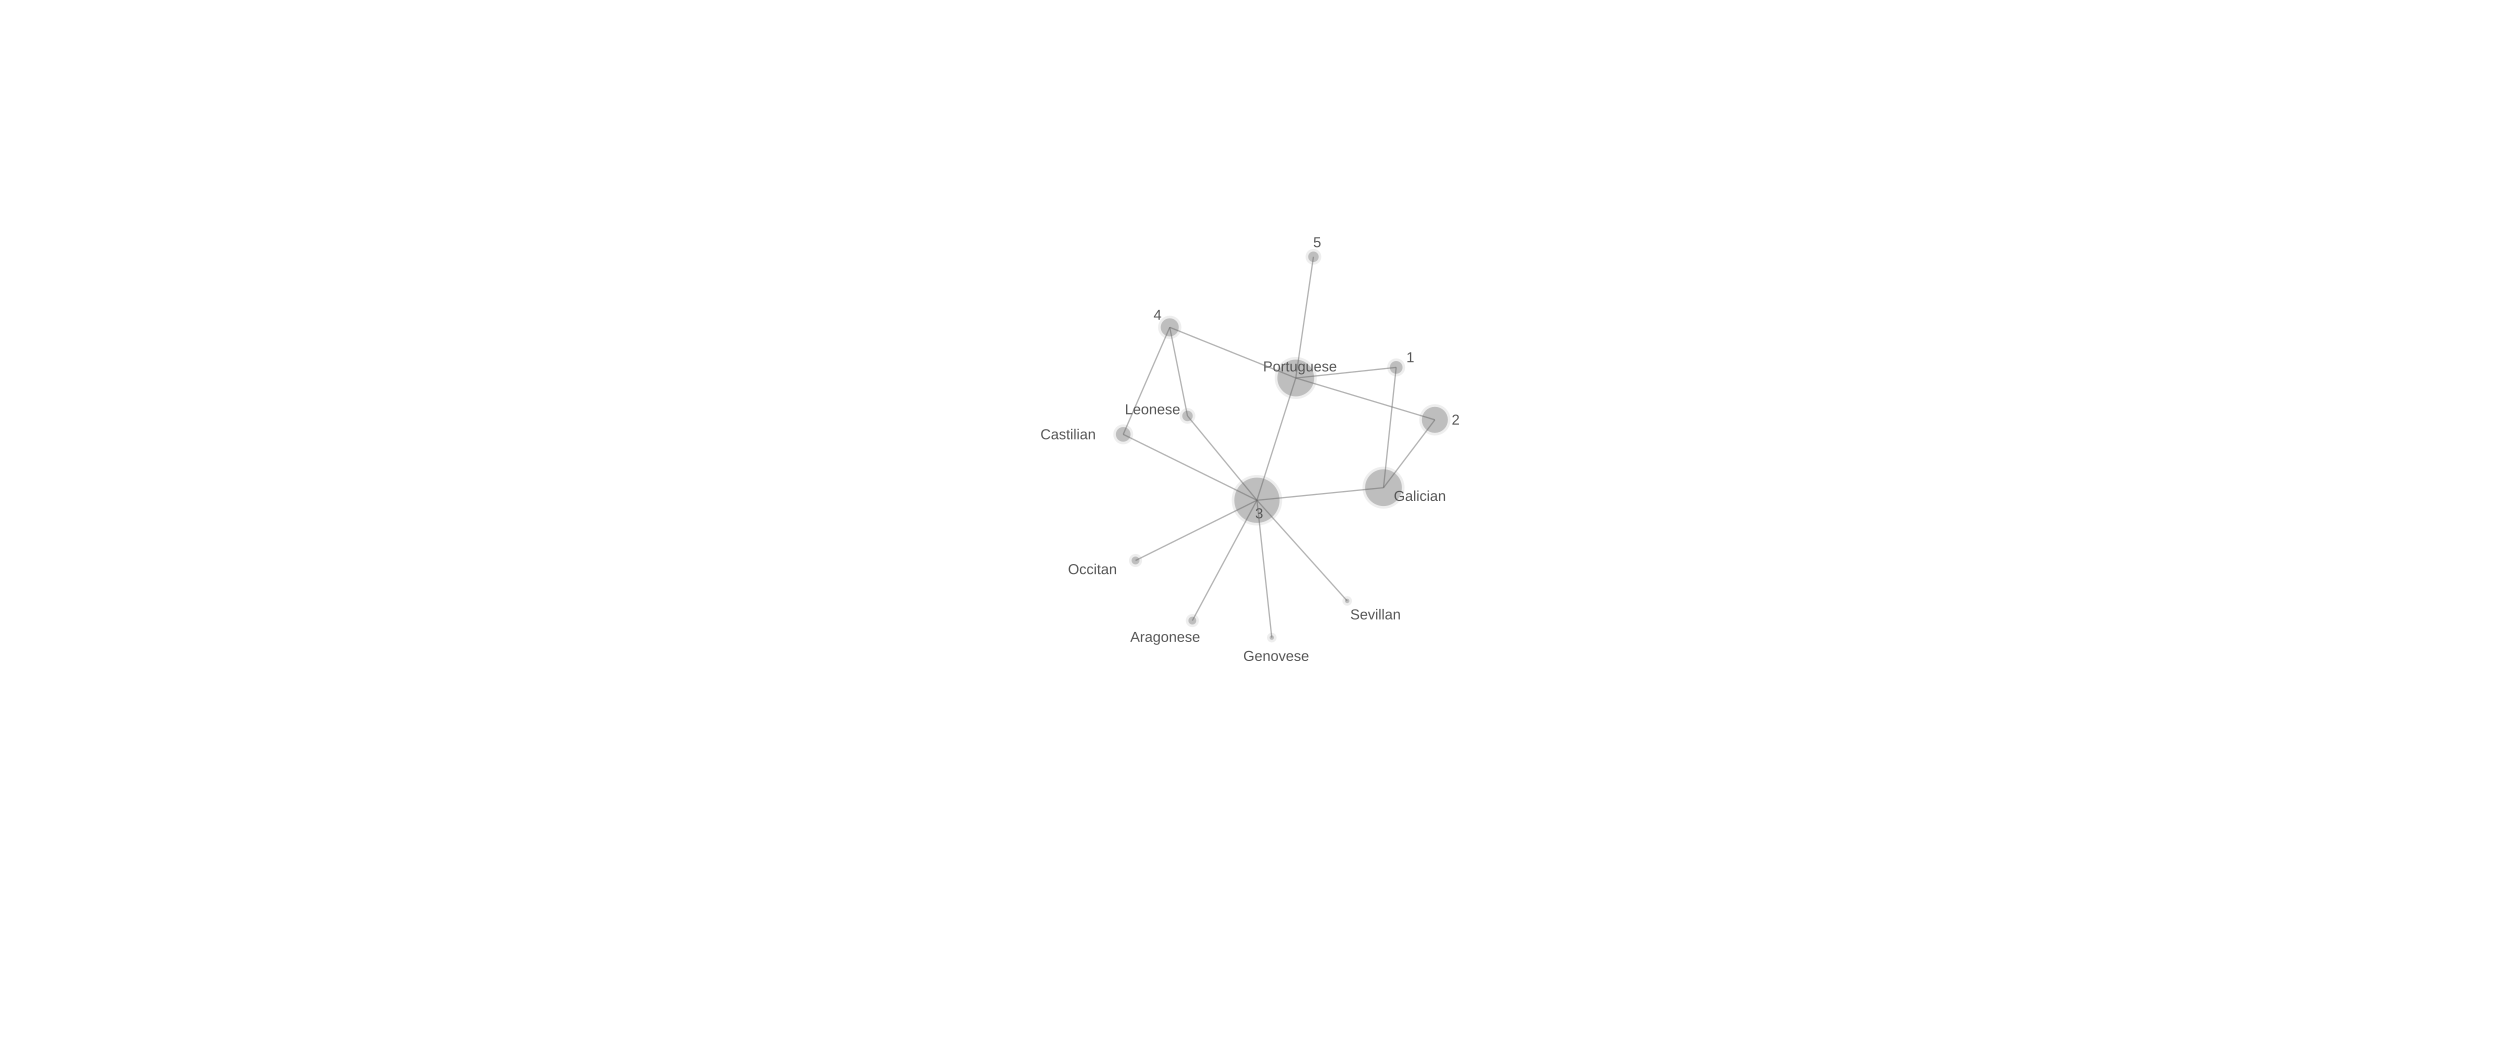
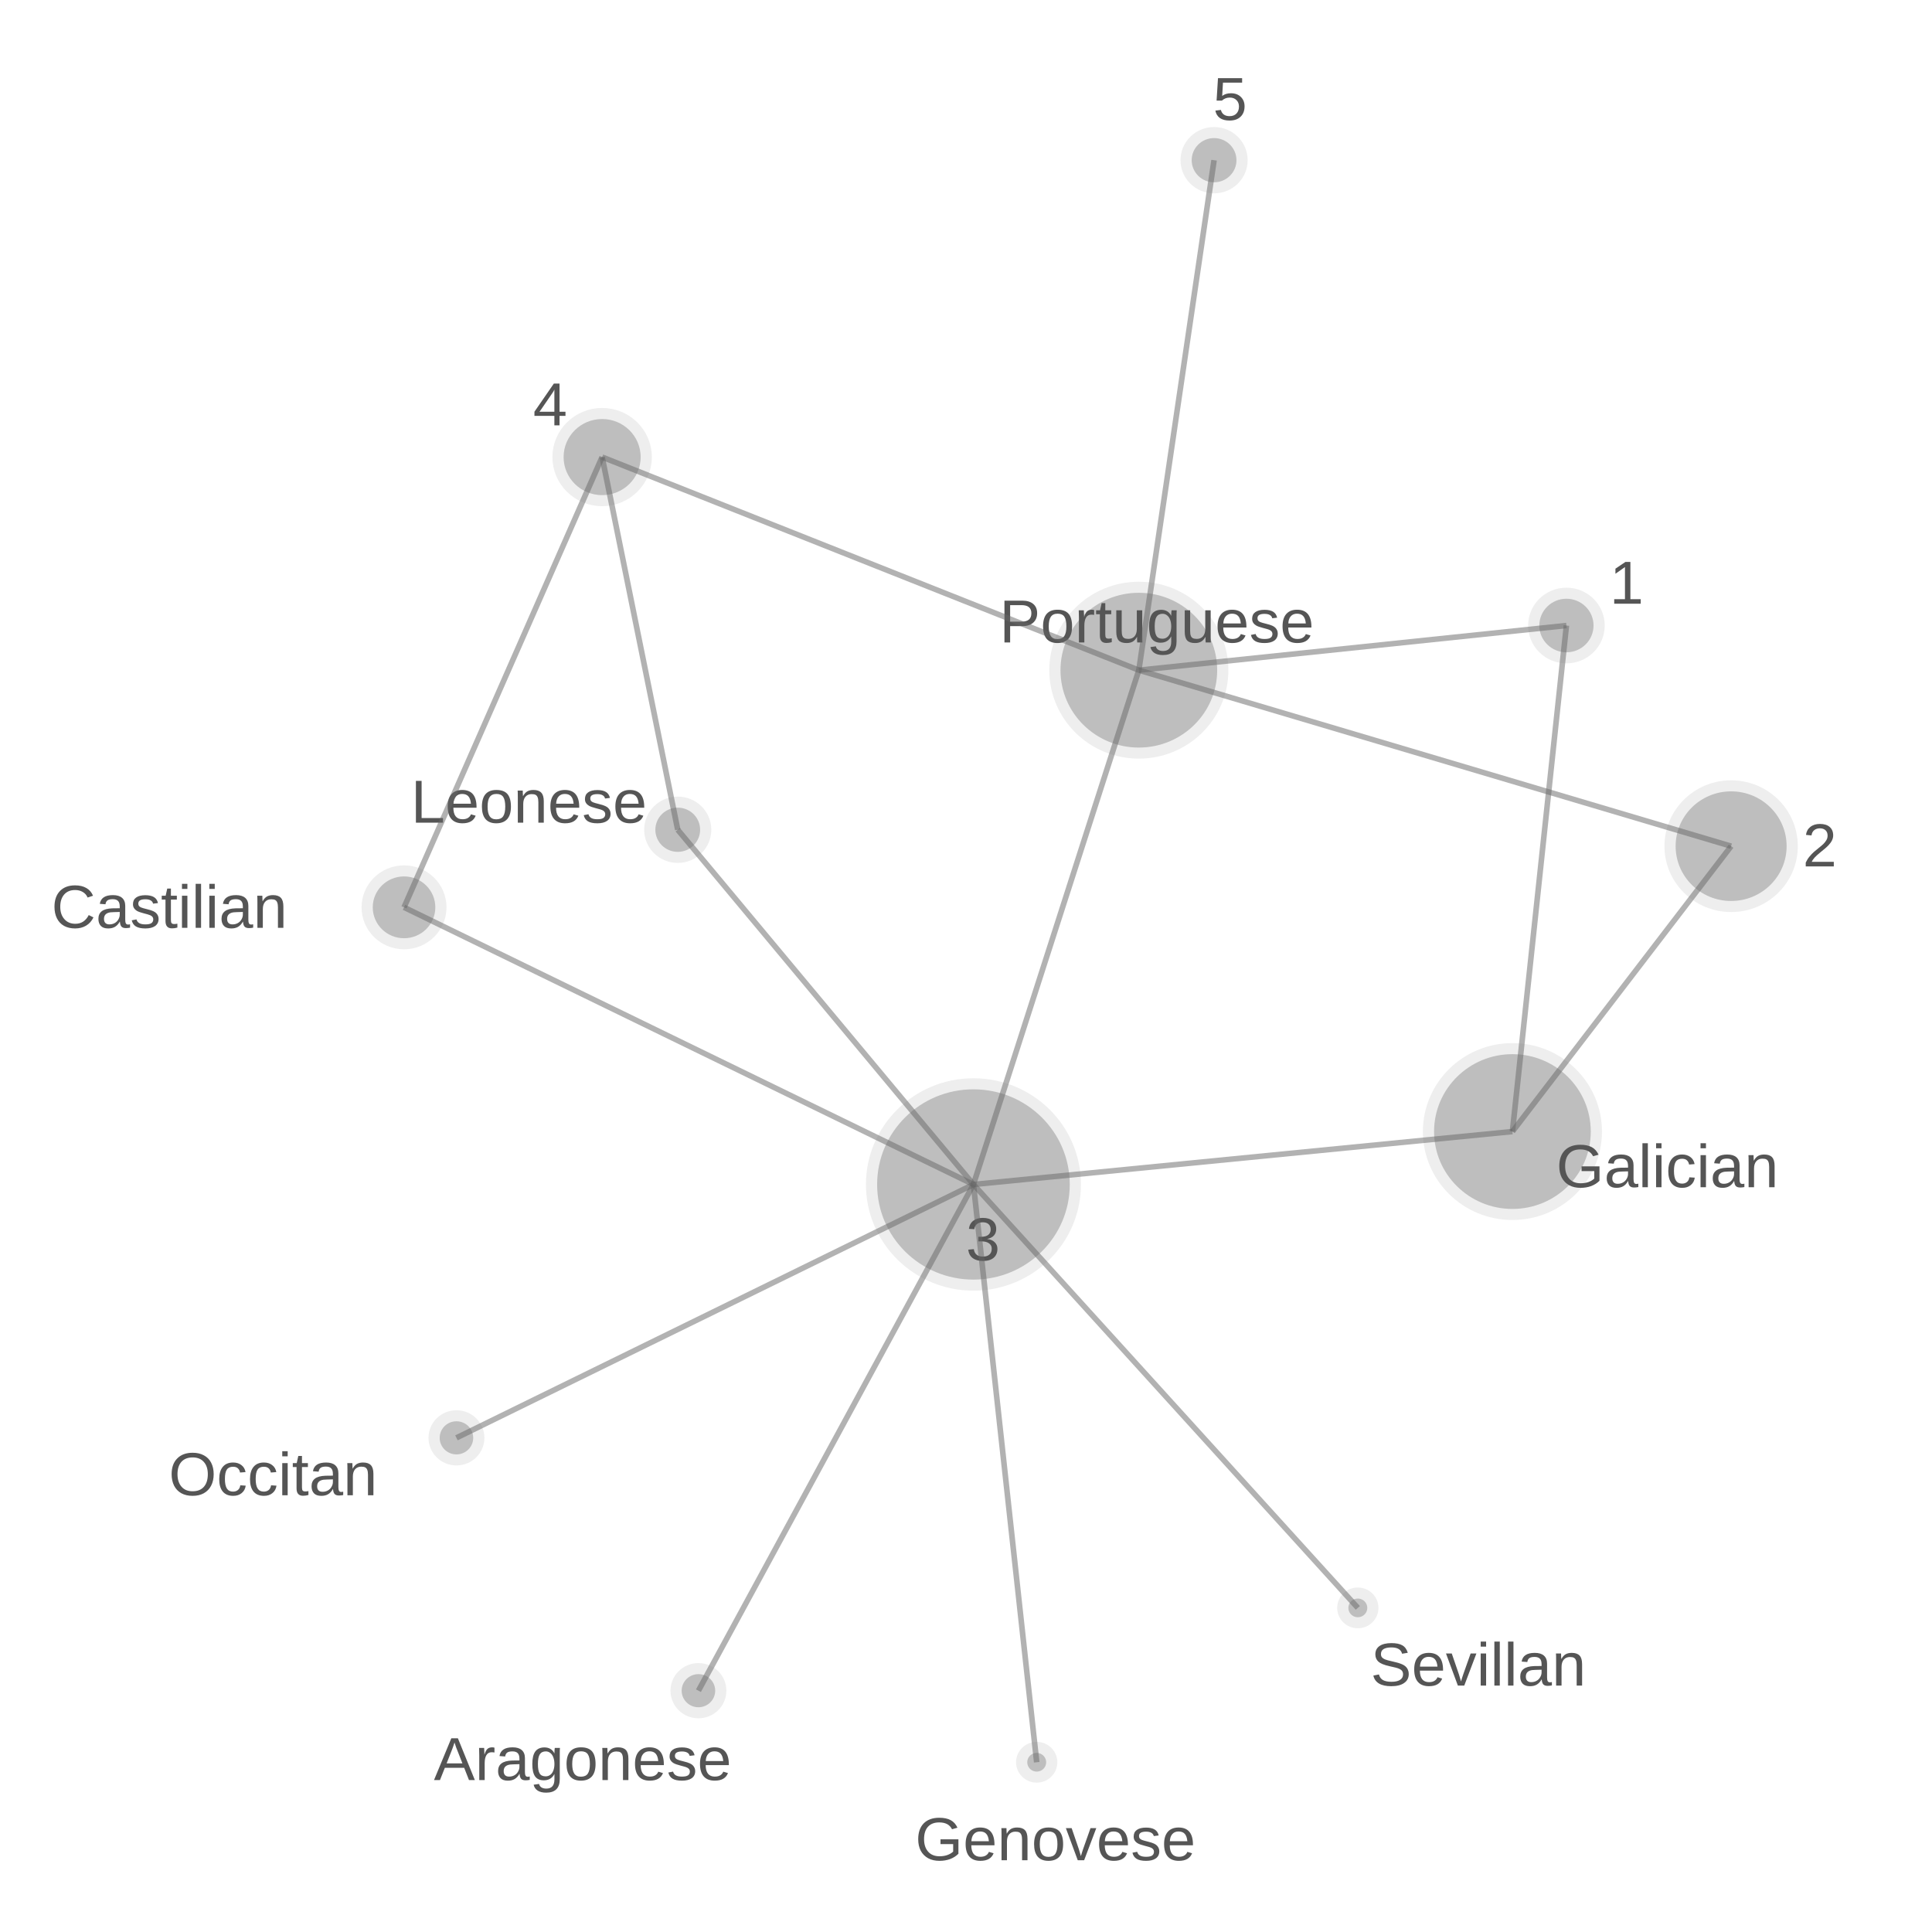
- <svg xmlns="http://www.w3.org/2000/svg" pointer-events="all" width="1903" height="800" version="1.1" style="">
-   <rect class="overlay" width="1903" height="800" fill="none" />
-   <g class="main">
-     <g class="layer nodes">
-       <circle class="node source" r="15.004" transform="translate(1053.121,371.2238)" style="fill: rgb(187, 187, 187); stroke: rgb(238, 238, 238); stroke-width: 2px; fill-opacity: 0.95;" />
-       <circle class="node target" r="18.216" transform="translate(956.7787,380.7982)" style="fill: rgb(187, 187, 187); stroke: rgb(238, 238, 238); stroke-width: 2px; fill-opacity: 0.95;" />
-       <circle class="node source" r="15.004" transform="translate(986.3425,287.7387)" style="fill: rgb(187, 187, 187); stroke: rgb(238, 238, 238); stroke-width: 2px; fill-opacity: 0.95;" />
-       <circle class="node target" r="10.918" transform="translate(1092.214,319.585)" style="fill: rgb(187, 187, 187); stroke: rgb(238, 238, 238); stroke-width: 2px; fill-opacity: 0.95;" />
-       <circle class="node target" r="7.886" transform="translate(890.407,249.1769)" style="fill: rgb(187, 187, 187); stroke: rgb(238, 238, 238); stroke-width: 2px; fill-opacity: 0.95;" />
-       <circle class="node source" r="6.592" transform="translate(854.9983,330.6507)" style="fill: rgb(187, 187, 187); stroke: rgb(238, 238, 238); stroke-width: 2px; fill-opacity: 0.95;" />
-       <circle class="node target" r="5" transform="translate(999.7913,195.4558)" style="fill: rgb(187, 187, 187); stroke: rgb(238, 238, 238); stroke-width: 2px; fill-opacity: 0.95;" />
-       <circle class="node source" r="3.996" transform="translate(864.3667,426.6477)" style="fill: rgb(187, 187, 187); stroke: rgb(238, 238, 238); stroke-width: 2px; fill-opacity: 0.95;" />
-       <circle class="node target" r="5.846" transform="translate(1062.774,279.658)" style="fill: rgb(187, 187, 187); stroke: rgb(238, 238, 238); stroke-width: 2px; fill-opacity: 0.95;" />
-       <circle class="node source" r="3.996" transform="translate(907.6211,472.402)" style="fill: rgb(187, 187, 187); stroke: rgb(238, 238, 238); stroke-width: 2px; fill-opacity: 0.95;" />
-       <circle class="node source" r="5" transform="translate(903.9224,316.6132)" style="fill: rgb(187, 187, 187); stroke: rgb(238, 238, 238); stroke-width: 2px; fill-opacity: 0.95;" />
-       <circle class="node source" r="2.688" transform="translate(968.0878,485.3507)" style="fill: rgb(187, 187, 187); stroke: rgb(238, 238, 238); stroke-width: 2px; fill-opacity: 0.95;" />
-       <circle class="node source" r="2.688" transform="translate(1025.487,457.4197)" style="fill: rgb(187, 187, 187); stroke: rgb(238, 238, 238); stroke-width: 2px; fill-opacity: 0.95;" />
+ <svg xmlns="http://www.w3.org/2000/svg" pointer-events="all" width="600" height="600" version="1.1" id="svg3132">
+   <defs id="defs3256" />
+   <rect class="overlay" width="1903" height="800" id="rect3134" x="0" y="-200" style="fill:none" />
+   <g class="main" id="g3136" transform="matrix(1.737404,0,0,1.71626,-1360,-285.7041)">
+     <g class="layer nodes" id="g3138">
+       <circle class="node source" r="15.004" transform="translate(1053.121,371.2238)" style="fill:#bbbbbb;fill-opacity:0.95;stroke:#eeeeee;stroke-width:2px" id="circle3140" d="M 15.004,0 C 15.004,8.286 8.286,15.004 0,15.004 -8.286,15.004 -15.004,8.286 -15.004,0 c 0,-8.286 6.717,-15.004 15.004,-15.004 8.286,0 15.004,6.717 15.004,15.004 z" cx="0" cy="0" />
+       <circle class="node target" r="18.216" transform="translate(956.7787,380.7982)" style="fill:#bbbbbb;fill-opacity:0.95;stroke:#eeeeee;stroke-width:2px" id="circle3142" d="m 18.216,0 c 0,10.061 -8.156,18.216 -18.216,18.216 -10.061,0 -18.216,-8.156 -18.216,-18.216 0,-10.061 8.156,-18.216 18.216,-18.216 10.061,0 18.216,8.156 18.216,18.216 z" cx="0" cy="0" />
+       <circle class="node source" r="15.004" transform="translate(986.3425,287.7387)" style="fill:#bbbbbb;fill-opacity:0.95;stroke:#eeeeee;stroke-width:2px" id="circle3144" d="M 15.004,0 C 15.004,8.286 8.286,15.004 0,15.004 -8.286,15.004 -15.004,8.286 -15.004,0 c 0,-8.286 6.717,-15.004 15.004,-15.004 8.286,0 15.004,6.717 15.004,15.004 z" cx="0" cy="0" />
+       <circle class="node target" r="10.918" transform="translate(1092.214,319.585)" style="fill:#bbbbbb;fill-opacity:0.95;stroke:#eeeeee;stroke-width:2px" id="circle3146" d="M 10.918,0 C 10.918,6.03 6.03,10.918 0,10.918 -6.03,10.918 -10.918,6.03 -10.918,0 c 0,-6.03 4.888,-10.918 10.918,-10.918 6.03,0 10.918,4.888 10.918,10.918 z" cx="0" cy="0" />
+       <circle class="node target" r="7.886" transform="translate(890.407,249.1769)" style="fill:#bbbbbb;fill-opacity:0.95;stroke:#eeeeee;stroke-width:2px" id="circle3148" d="M 7.886,0 C 7.886,4.355 4.355,7.886 0,7.886 -4.355,7.886 -7.886,4.355 -7.886,0 c 0,-4.355 3.531,-7.886 7.886,-7.886 4.355,0 7.886,3.531 7.886,7.886 z" cx="0" cy="0" />
+       <circle class="node source" r="6.592" transform="translate(854.9983,330.6507)" style="fill:#bbbbbb;fill-opacity:0.95;stroke:#eeeeee;stroke-width:2px" id="circle3150" d="M 6.592,0 C 6.592,3.641 3.641,6.592 0,6.592 -3.641,6.592 -6.592,3.641 -6.592,0 c 0,-3.641 2.951,-6.592 6.592,-6.592 3.641,0 6.592,2.951 6.592,6.592 z" cx="0" cy="0" />
+       <circle class="node target" r="5" transform="translate(999.7913,195.4558)" style="fill:#bbbbbb;fill-opacity:0.95;stroke:#eeeeee;stroke-width:2px" id="circle3152" d="M 5,0 C 5,2.761 2.761,5 0,5 -2.761,5 -5,2.761 -5,0 c 0,-2.761 2.239,-5 5,-5 2.761,0 5,2.239 5,5 z" cx="0" cy="0" />
+       <circle class="node source" r="3.996" transform="translate(864.3667,426.6477)" style="fill:#bbbbbb;fill-opacity:0.95;stroke:#eeeeee;stroke-width:2px" id="circle3154" d="m 3.996,0 c 0,2.207 -1.789,3.996 -3.996,3.996 -2.207,0 -3.996,-1.789 -3.996,-3.996 0,-2.207 1.789,-3.996 3.996,-3.996 2.207,0 3.996,1.789 3.996,3.996 z" cx="0" cy="0" />
+       <circle class="node target" r="5.846" transform="translate(1062.774,279.658)" style="fill:#bbbbbb;fill-opacity:0.95;stroke:#eeeeee;stroke-width:2px" id="circle3156" d="M 5.846,0 C 5.846,3.229 3.229,5.846 0,5.846 -3.229,5.846 -5.846,3.229 -5.846,0 c 0,-3.229 2.618,-5.846 5.846,-5.846 3.229,0 5.846,2.618 5.846,5.846 z" cx="0" cy="0" />
+       <circle class="node source" r="3.996" transform="translate(907.6211,472.402)" style="fill:#bbbbbb;fill-opacity:0.95;stroke:#eeeeee;stroke-width:2px" id="circle3158" d="m 3.996,0 c 0,2.207 -1.789,3.996 -3.996,3.996 -2.207,0 -3.996,-1.789 -3.996,-3.996 0,-2.207 1.789,-3.996 3.996,-3.996 2.207,0 3.996,1.789 3.996,3.996 z" cx="0" cy="0" />
+       <circle class="node source" r="5" transform="translate(903.9224,316.6132)" style="fill:#bbbbbb;fill-opacity:0.95;stroke:#eeeeee;stroke-width:2px" id="circle3160" d="M 5,0 C 5,2.761 2.761,5 0,5 -2.761,5 -5,2.761 -5,0 c 0,-2.761 2.239,-5 5,-5 2.761,0 5,2.239 5,5 z" cx="0" cy="0" />
+       <circle class="node source" r="2.688" transform="translate(968.0878,485.3507)" style="fill:#bbbbbb;fill-opacity:0.95;stroke:#eeeeee;stroke-width:2px" id="circle3162" d="M 2.688,0 C 2.688,1.484 1.484,2.688 0,2.688 -1.484,2.688 -2.688,1.484 -2.688,0 c 0,-1.484 1.203,-2.688 2.688,-2.688 1.484,0 2.688,1.203 2.688,2.688 z" cx="0" cy="0" />
+       <circle class="node source" r="2.688" transform="translate(1025.487,457.4197)" style="fill:#bbbbbb;fill-opacity:0.95;stroke:#eeeeee;stroke-width:2px" id="circle3164" d="M 2.688,0 C 2.688,1.484 1.484,2.688 0,2.688 -1.484,2.688 -2.688,1.484 -2.688,0 c 0,-1.484 1.203,-2.688 2.688,-2.688 1.484,0 2.688,1.203 2.688,2.688 z" cx="0" cy="0" />
    </g>
-     <g class="layer labels">
-       <g class="anchor-node" transform="translate(1063.311,376.3016)">
-         <text transform="translate(-2.361671,5)" style="fill: rgb(85, 85, 85); font-family: merriweather, Arial, Helvetica; font-size: 11px;">Galician</text>
+     <g class="layer labels" id="g3166">
+       <g class="anchor-node" transform="translate(1063.311,376.3016)" id="g3168">
+         <text transform="translate(-2.361671,5)" style="font-size:11px;fill:#555555;font-family:'merriweather, Arial, Helvetica'" id="text3170">Galician</text>
      </g>
-       <g class="anchor-node" transform="translate(958.0069,389.5338)">
-         <text transform="translate(-2.582304,5)" style="fill: rgb(85, 85, 85); font-family: merriweather, Arial, Helvetica; font-size: 11px;">3</text>
+       <g class="anchor-node" transform="translate(958.0069,389.5338)" id="g3172">
+         <text transform="translate(-2.582304,5)" style="font-size:11px;fill:#555555;font-family:'merriweather, Arial, Helvetica'" id="text3174">3</text>
      </g>
-       <g class="anchor-node" transform="translate(987.8383,277.7197)">
-         <text transform="translate(-26.42232,5)" style="fill: rgb(85, 85, 85); font-family: merriweather, Arial, Helvetica; font-size: 11px;">Portuguese</text>
+       <g class="anchor-node" transform="translate(987.8383,277.7197)" id="g3176">
+         <text transform="translate(-26.42232,5)" style="font-size:11px;fill:#555555;font-family:'merriweather, Arial, Helvetica'" id="text3178">Portuguese</text>
      </g>
-       <g class="anchor-node" transform="translate(1105.023,318.2481)">
-         <text transform="translate(-0.01891204,5)" style="fill: rgb(85, 85, 85); font-family: merriweather, Arial, Helvetica; font-size: 11px;">2</text>
+       <g class="anchor-node" transform="translate(1105.023,318.2481)" id="g3180">
+         <text transform="translate(-0.01891204,5)" style="font-size:11px;fill:#555555;font-family:'merriweather, Arial, Helvetica'" id="text3182">2</text>
      </g>
-       <g class="anchor-node" transform="translate(883.4596,238.4399)">
-         <text transform="translate(-5.401373,5)" style="fill: rgb(85, 85, 85); font-family: merriweather, Arial, Helvetica; font-size: 11px;">4</text>
+       <g class="anchor-node" transform="translate(883.4596,238.4399)" id="g3184">
+         <text transform="translate(-5.401373,5)" style="font-size:11px;fill:#555555;font-family:'merriweather, Arial, Helvetica'" id="text3186">4</text>
      </g>
-       <g class="anchor-node" transform="translate(841.8342,329.3634)">
-         <text transform="translate(-49.88131,5)" style="fill: rgb(85, 85, 85); font-family: merriweather, Arial, Helvetica; font-size: 11px;">Castilian</text>
+       <g class="anchor-node" transform="translate(841.8342,329.3634)" id="g3188">
+         <text transform="translate(-49.88131,5)" style="font-size:11px;fill:#555555;font-family:'merriweather, Arial, Helvetica'" id="text3190">Castilian</text>
      </g>
-       <g class="anchor-node" transform="translate(1002.044,183.1723)">
-         <text transform="translate(-2.458747,5)" style="fill: rgb(85, 85, 85); font-family: merriweather, Arial, Helvetica; font-size: 11px;">5</text>
+       <g class="anchor-node" transform="translate(1002.044,183.1723)" id="g3192">
+         <text transform="translate(-2.458747,5)" style="font-size:11px;fill:#555555;font-family:'merriweather, Arial, Helvetica'" id="text3194">5</text>
      </g>
-       <g class="anchor-node" transform="translate(852.9369,432.0346)">
-         <text transform="translate(-39.99598,5)" style="fill: rgb(85, 85, 85); font-family: merriweather, Arial, Helvetica; font-size: 11px;">Occitan</text>
+       <g class="anchor-node" transform="translate(852.9369,432.0346)" id="g3196">
+         <text transform="translate(-39.99598,5)" style="font-size:11px;fill:#555555;font-family:'merriweather, Arial, Helvetica'" id="text3198">Occitan</text>
      </g>
-       <g class="anchor-node" transform="translate(1071.253,270.7149)">
-         <text transform="translate(-0.780009,5)" style="fill: rgb(85, 85, 85); font-family: merriweather, Arial, Helvetica; font-size: 11px;">1</text>
+       <g class="anchor-node" transform="translate(1071.253,270.7149)" id="g3200">
+         <text transform="translate(-0.780009,5)" style="font-size:11px;fill:#555555;font-family:'merriweather, Arial, Helvetica'" id="text3202">1</text>
      </g>
-       <g class="anchor-node" transform="translate(901.8766,483.5717)">
-         <text transform="translate(-41.53452,5)" style="fill: rgb(85, 85, 85); font-family: merriweather, Arial, Helvetica; font-size: 11px;">Aragonese</text>
+       <g class="anchor-node" transform="translate(901.8766,483.5717)" id="g3204">
+         <text transform="translate(-41.53452,5)" style="font-size:11px;fill:#555555;font-family:'merriweather, Arial, Helvetica'" id="text3206">Aragonese</text>
      </g>
-       <g class="anchor-node" transform="translate(896.1869,310.3362)">
-         <text transform="translate(-39.97147,5)" style="fill: rgb(85, 85, 85); font-family: merriweather, Arial, Helvetica; font-size: 11px;">Leonese</text>
+       <g class="anchor-node" transform="translate(896.1869,310.3362)" id="g3208">
+         <text transform="translate(-39.97147,5)" style="font-size:11px;fill:#555555;font-family:'merriweather, Arial, Helvetica'" id="text3210">Leonese</text>
      </g>
-       <g class="anchor-node" transform="translate(969.4973,498.0809)">
-         <text transform="translate(-23.13885,5)" style="fill: rgb(85, 85, 85); font-family: merriweather, Arial, Helvetica; font-size: 11px;">Genovese</text>
+       <g class="anchor-node" transform="translate(969.4973,498.0809)" id="g3212">
+         <text transform="translate(-23.13885,5)" style="font-size:11px;fill:#555555;font-family:'merriweather, Arial, Helvetica'" id="text3214">Genovese</text>
      </g>
-       <g class="anchor-node" transform="translate(1034.364,466.4793)">
-         <text transform="translate(-6.602999,5)" style="fill: rgb(85, 85, 85); font-family: merriweather, Arial, Helvetica; font-size: 11px;">Sevillan</text>
+       <g class="anchor-node" transform="translate(1034.364,466.4793)" id="g3216">
+         <text transform="translate(-6.602999,5)" style="font-size:11px;fill:#555555;font-family:'merriweather, Arial, Helvetica'" id="text3218">Sevillan</text>
      </g>
    </g>
-     <g class="layer links">
-       <path class="link" d="M1053.121,371.224L956.779,380.798" href="#path0_1" style="fill: none; stroke-opacity: 0.5; stroke: rgb(102, 102, 102); stroke-width: 1px;" />
-       <path class="link" d="M986.342,287.739L956.779,380.798" href="#path2_1" style="fill: none; stroke-opacity: 0.5; stroke: rgb(102, 102, 102); stroke-width: 1px;" />
-       <path class="link" d="M1053.121,371.224L1092.214,319.585" href="#path0_3" style="fill: none; stroke-opacity: 0.5; stroke: rgb(102, 102, 102); stroke-width: 1px;" />
-       <path class="link" d="M986.342,287.739L890.407,249.177" href="#path2_4" style="fill: none; stroke-opacity: 0.5; stroke: rgb(102, 102, 102); stroke-width: 1px;" />
-       <path class="link" d="M854.998,330.651L956.779,380.798" href="#path5_1" style="fill: none; stroke-opacity: 0.5; stroke: rgb(102, 102, 102); stroke-width: 1px;" />
-       <path class="link" d="M986.342,287.739L999.791,195.456" href="#path2_6" style="fill: none; stroke-opacity: 0.5; stroke: rgb(102, 102, 102); stroke-width: 1px;" />
-       <path class="link" d="M986.342,287.739L1092.214,319.585" href="#path2_3" style="fill: none; stroke-opacity: 0.5; stroke: rgb(102, 102, 102); stroke-width: 1px;" />
-       <path class="link" d="M864.367,426.648L956.779,380.798" href="#path7_1" style="fill: none; stroke-opacity: 0.5; stroke: rgb(102, 102, 102); stroke-width: 1px;" />
-       <path class="link" d="M1053.121,371.224L1062.774,279.658" href="#path0_8" style="fill: none; stroke-opacity: 0.5; stroke: rgb(102, 102, 102); stroke-width: 1px;" />
-       <path class="link" d="M986.342,287.739L1062.774,279.658" href="#path2_8" style="fill: none; stroke-opacity: 0.5; stroke: rgb(102, 102, 102); stroke-width: 1px;" />
-       <path class="link" d="M907.621,472.402L956.779,380.798" href="#path9_1" style="fill: none; stroke-opacity: 0.5; stroke: rgb(102, 102, 102); stroke-width: 1px;" />
-       <path class="link" d="M903.922,316.613L956.779,380.798" href="#path10_1" style="fill: none; stroke-opacity: 0.5; stroke: rgb(102, 102, 102); stroke-width: 1px;" />
-       <path class="link" d="M968.088,485.351L956.779,380.798" href="#path11_1" style="fill: none; stroke-opacity: 0.5; stroke: rgb(102, 102, 102); stroke-width: 1px;" />
-       <path class="link" d="M854.998,330.651L890.407,249.177" href="#path5_4" style="fill: none; stroke-opacity: 0.5; stroke: rgb(102, 102, 102); stroke-width: 1px;" />
-       <path class="link" d="M903.922,316.613L890.407,249.177" href="#path10_4" style="fill: none; stroke-opacity: 0.5; stroke: rgb(102, 102, 102); stroke-width: 1px;" />
-       <path class="link" d="M1025.487,457.42L956.779,380.798" href="#path12_1" style="fill: none; stroke-opacity: 0.5; stroke: rgb(102, 102, 102); stroke-width: 1px;" />
+     <g class="layer links" id="g3220">
+       <path class="link" d="m 1053.121,371.224 -96.342,9.574" href="#path0_1" style="fill:none;stroke:#666666;stroke-width:1px;stroke-opacity:0.5" id="path3222" />
+       <path class="link" d="m 986.342,287.739 -29.564,93.06" href="#path2_1" style="fill:none;stroke:#666666;stroke-width:1px;stroke-opacity:0.5" id="path3224" />
+       <path class="link" d="m 1053.121,371.224 39.093,-51.639" href="#path0_3" style="fill:none;stroke:#666666;stroke-width:1px;stroke-opacity:0.5" id="path3226" />
+       <path class="link" d="M 986.342,287.739 890.407,249.177" href="#path2_4" style="fill:none;stroke:#666666;stroke-width:1px;stroke-opacity:0.5" id="path3228" />
+       <path class="link" d="m 854.998,330.651 101.78,50.148" href="#path5_1" style="fill:none;stroke:#666666;stroke-width:1px;stroke-opacity:0.5" id="path3230" />
+       <path class="link" d="m 986.342,287.739 13.449,-92.283" href="#path2_6" style="fill:none;stroke:#666666;stroke-width:1px;stroke-opacity:0.5" id="path3232" />
+       <path class="link" d="m 986.342,287.739 105.872,31.846" href="#path2_3" style="fill:none;stroke:#666666;stroke-width:1px;stroke-opacity:0.5" id="path3234" />
+       <path class="link" d="m 864.367,426.648 92.412,-45.849" href="#path7_1" style="fill:none;stroke:#666666;stroke-width:1px;stroke-opacity:0.5" id="path3236" />
+       <path class="link" d="m 1053.121,371.224 9.653,-91.566" href="#path0_8" style="fill:none;stroke:#666666;stroke-width:1px;stroke-opacity:0.5" id="path3238" />
+       <path class="link" d="m 986.342,287.739 76.432,-8.081" href="#path2_8" style="fill:none;stroke:#666666;stroke-width:1px;stroke-opacity:0.5" id="path3240" />
+       <path class="link" d="m 907.621,472.402 49.158,-91.604" href="#path9_1" style="fill:none;stroke:#666666;stroke-width:1px;stroke-opacity:0.5" id="path3242" />
+       <path class="link" d="m 903.922,316.613 52.856,64.185" href="#path10_1" style="fill:none;stroke:#666666;stroke-width:1px;stroke-opacity:0.5" id="path3244" />
+       <path class="link" d="M 968.088,485.351 956.779,380.798" href="#path11_1" style="fill:none;stroke:#666666;stroke-width:1px;stroke-opacity:0.5" id="path3246" />
+       <path class="link" d="m 854.998,330.651 35.409,-81.474" href="#path5_4" style="fill:none;stroke:#666666;stroke-width:1px;stroke-opacity:0.5" id="path3248" />
+       <path class="link" d="M 903.922,316.613 890.407,249.177" href="#path10_4" style="fill:none;stroke:#666666;stroke-width:1px;stroke-opacity:0.5" id="path3250" />
+       <path class="link" d="M 1025.487,457.42 956.779,380.798" href="#path12_1" style="fill:none;stroke:#666666;stroke-width:1px;stroke-opacity:0.5" id="path3252" />
    </g>
  </g>
</svg>
